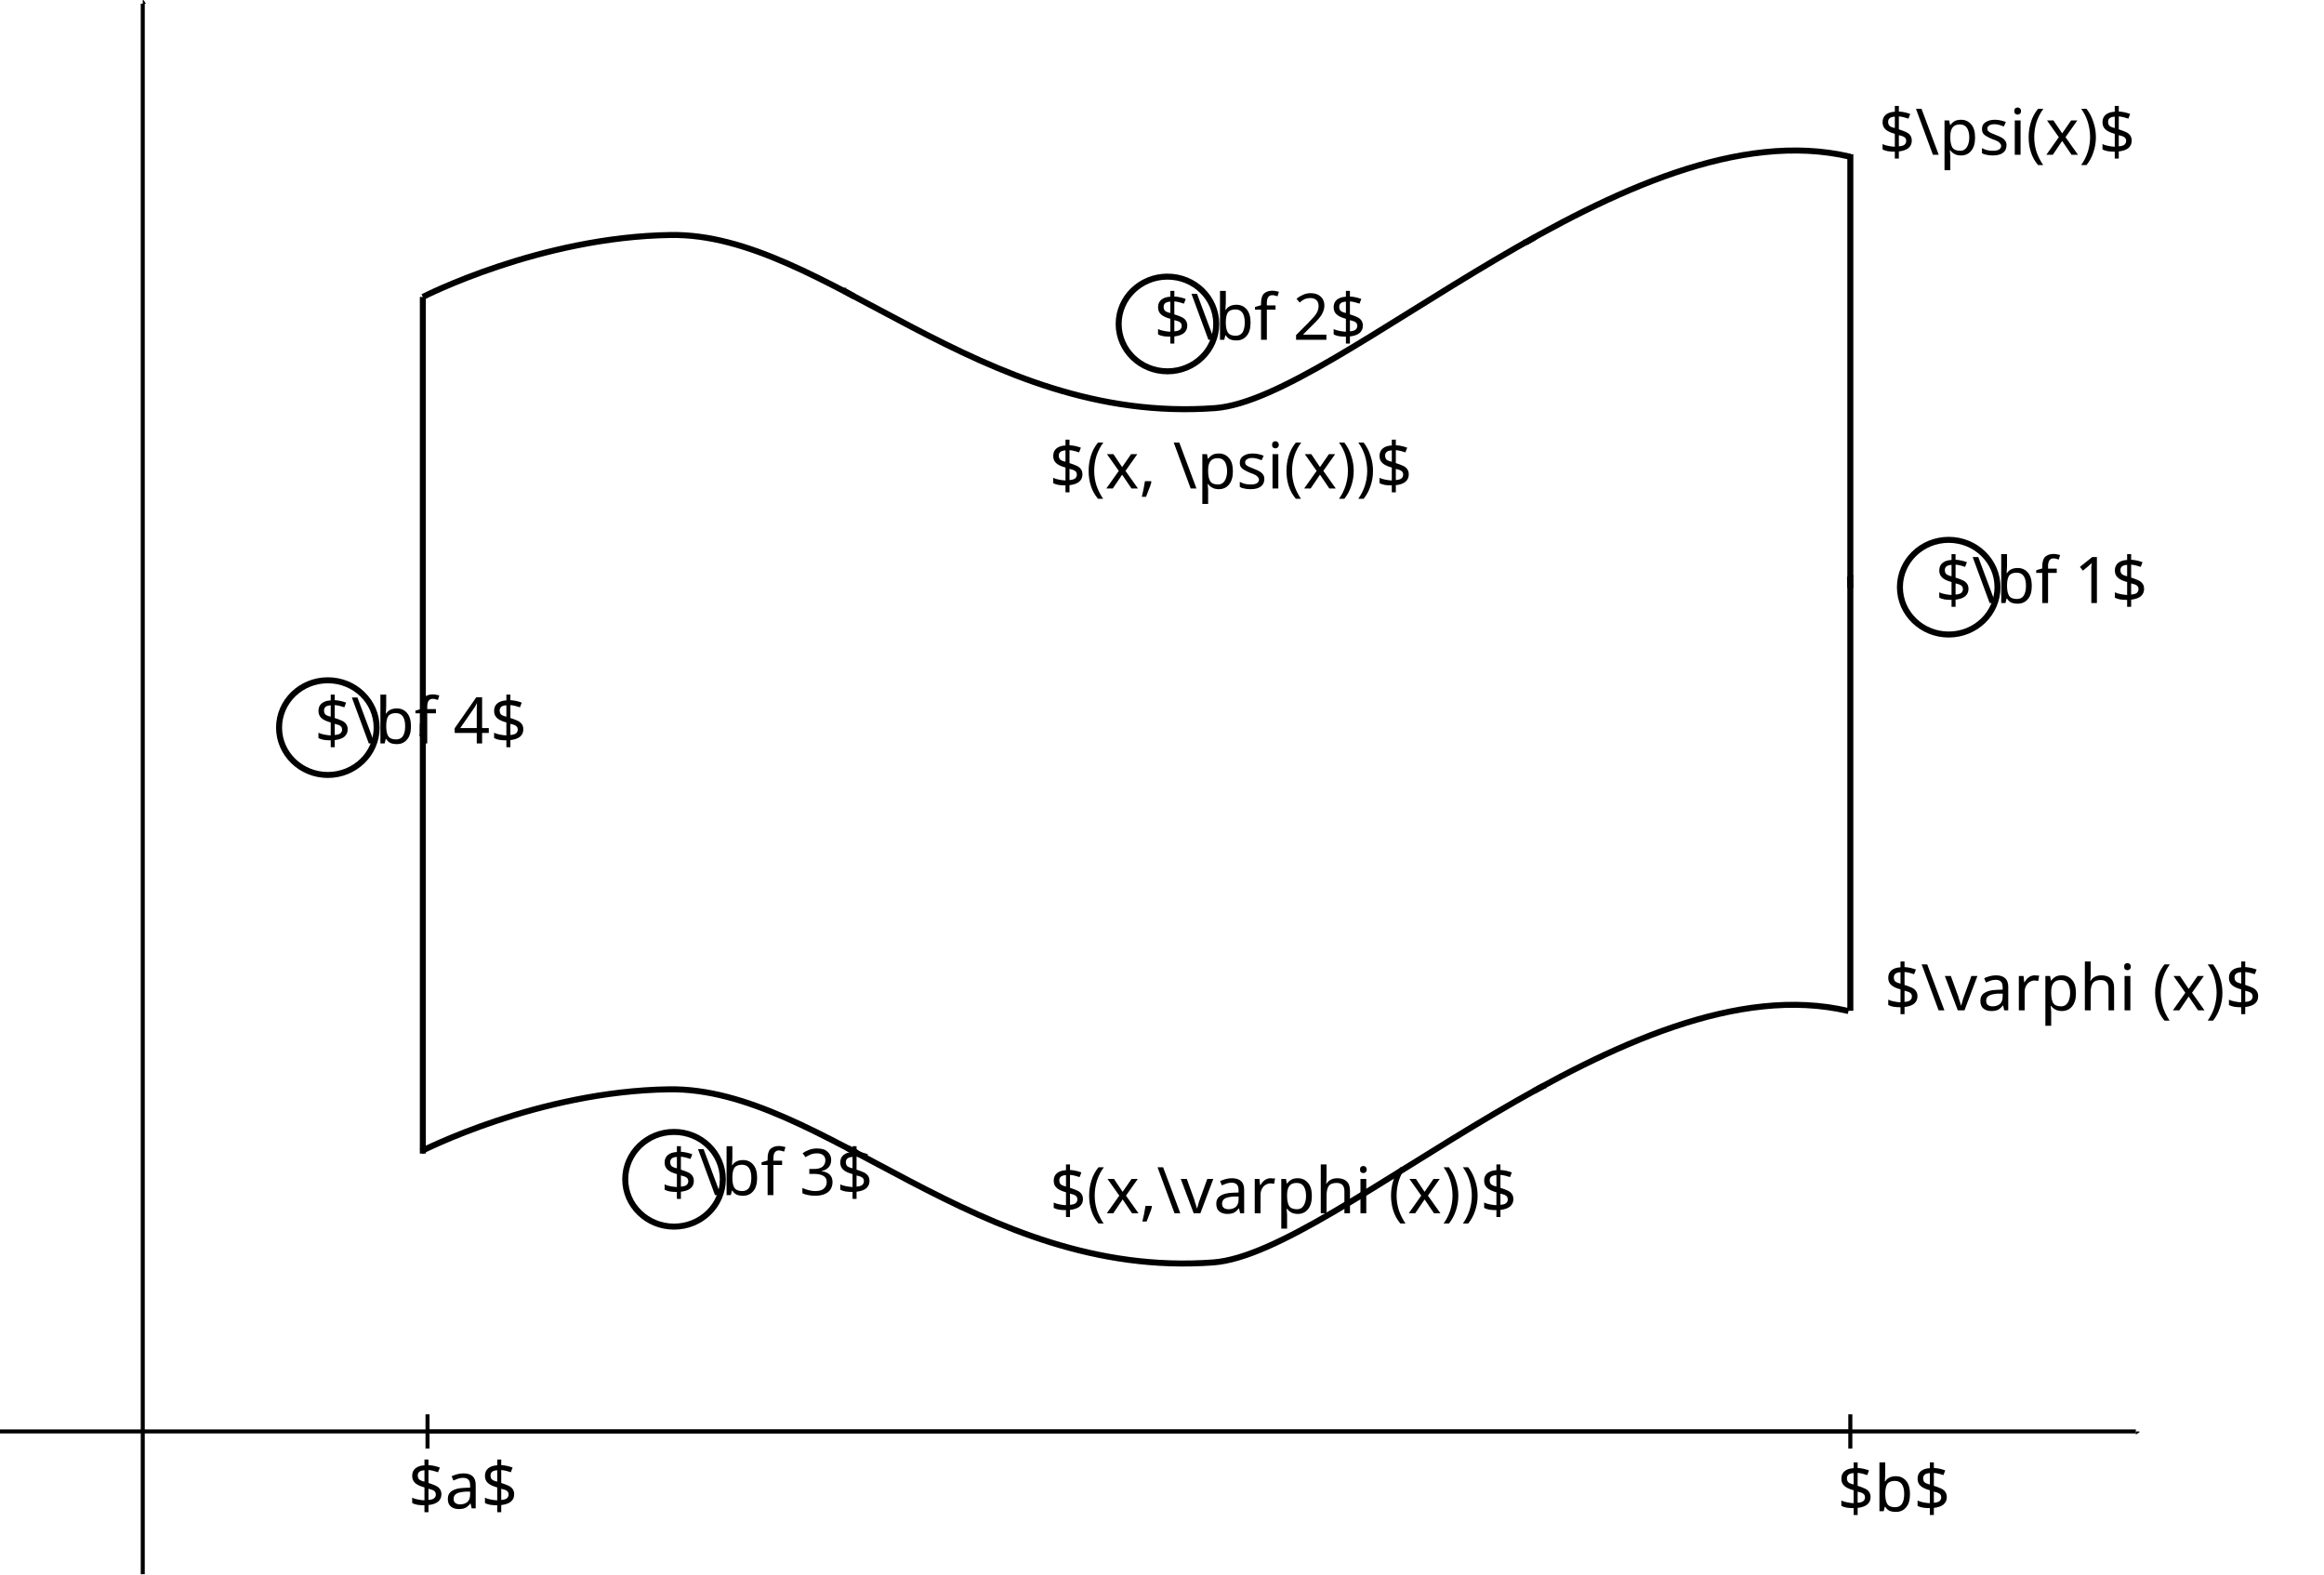
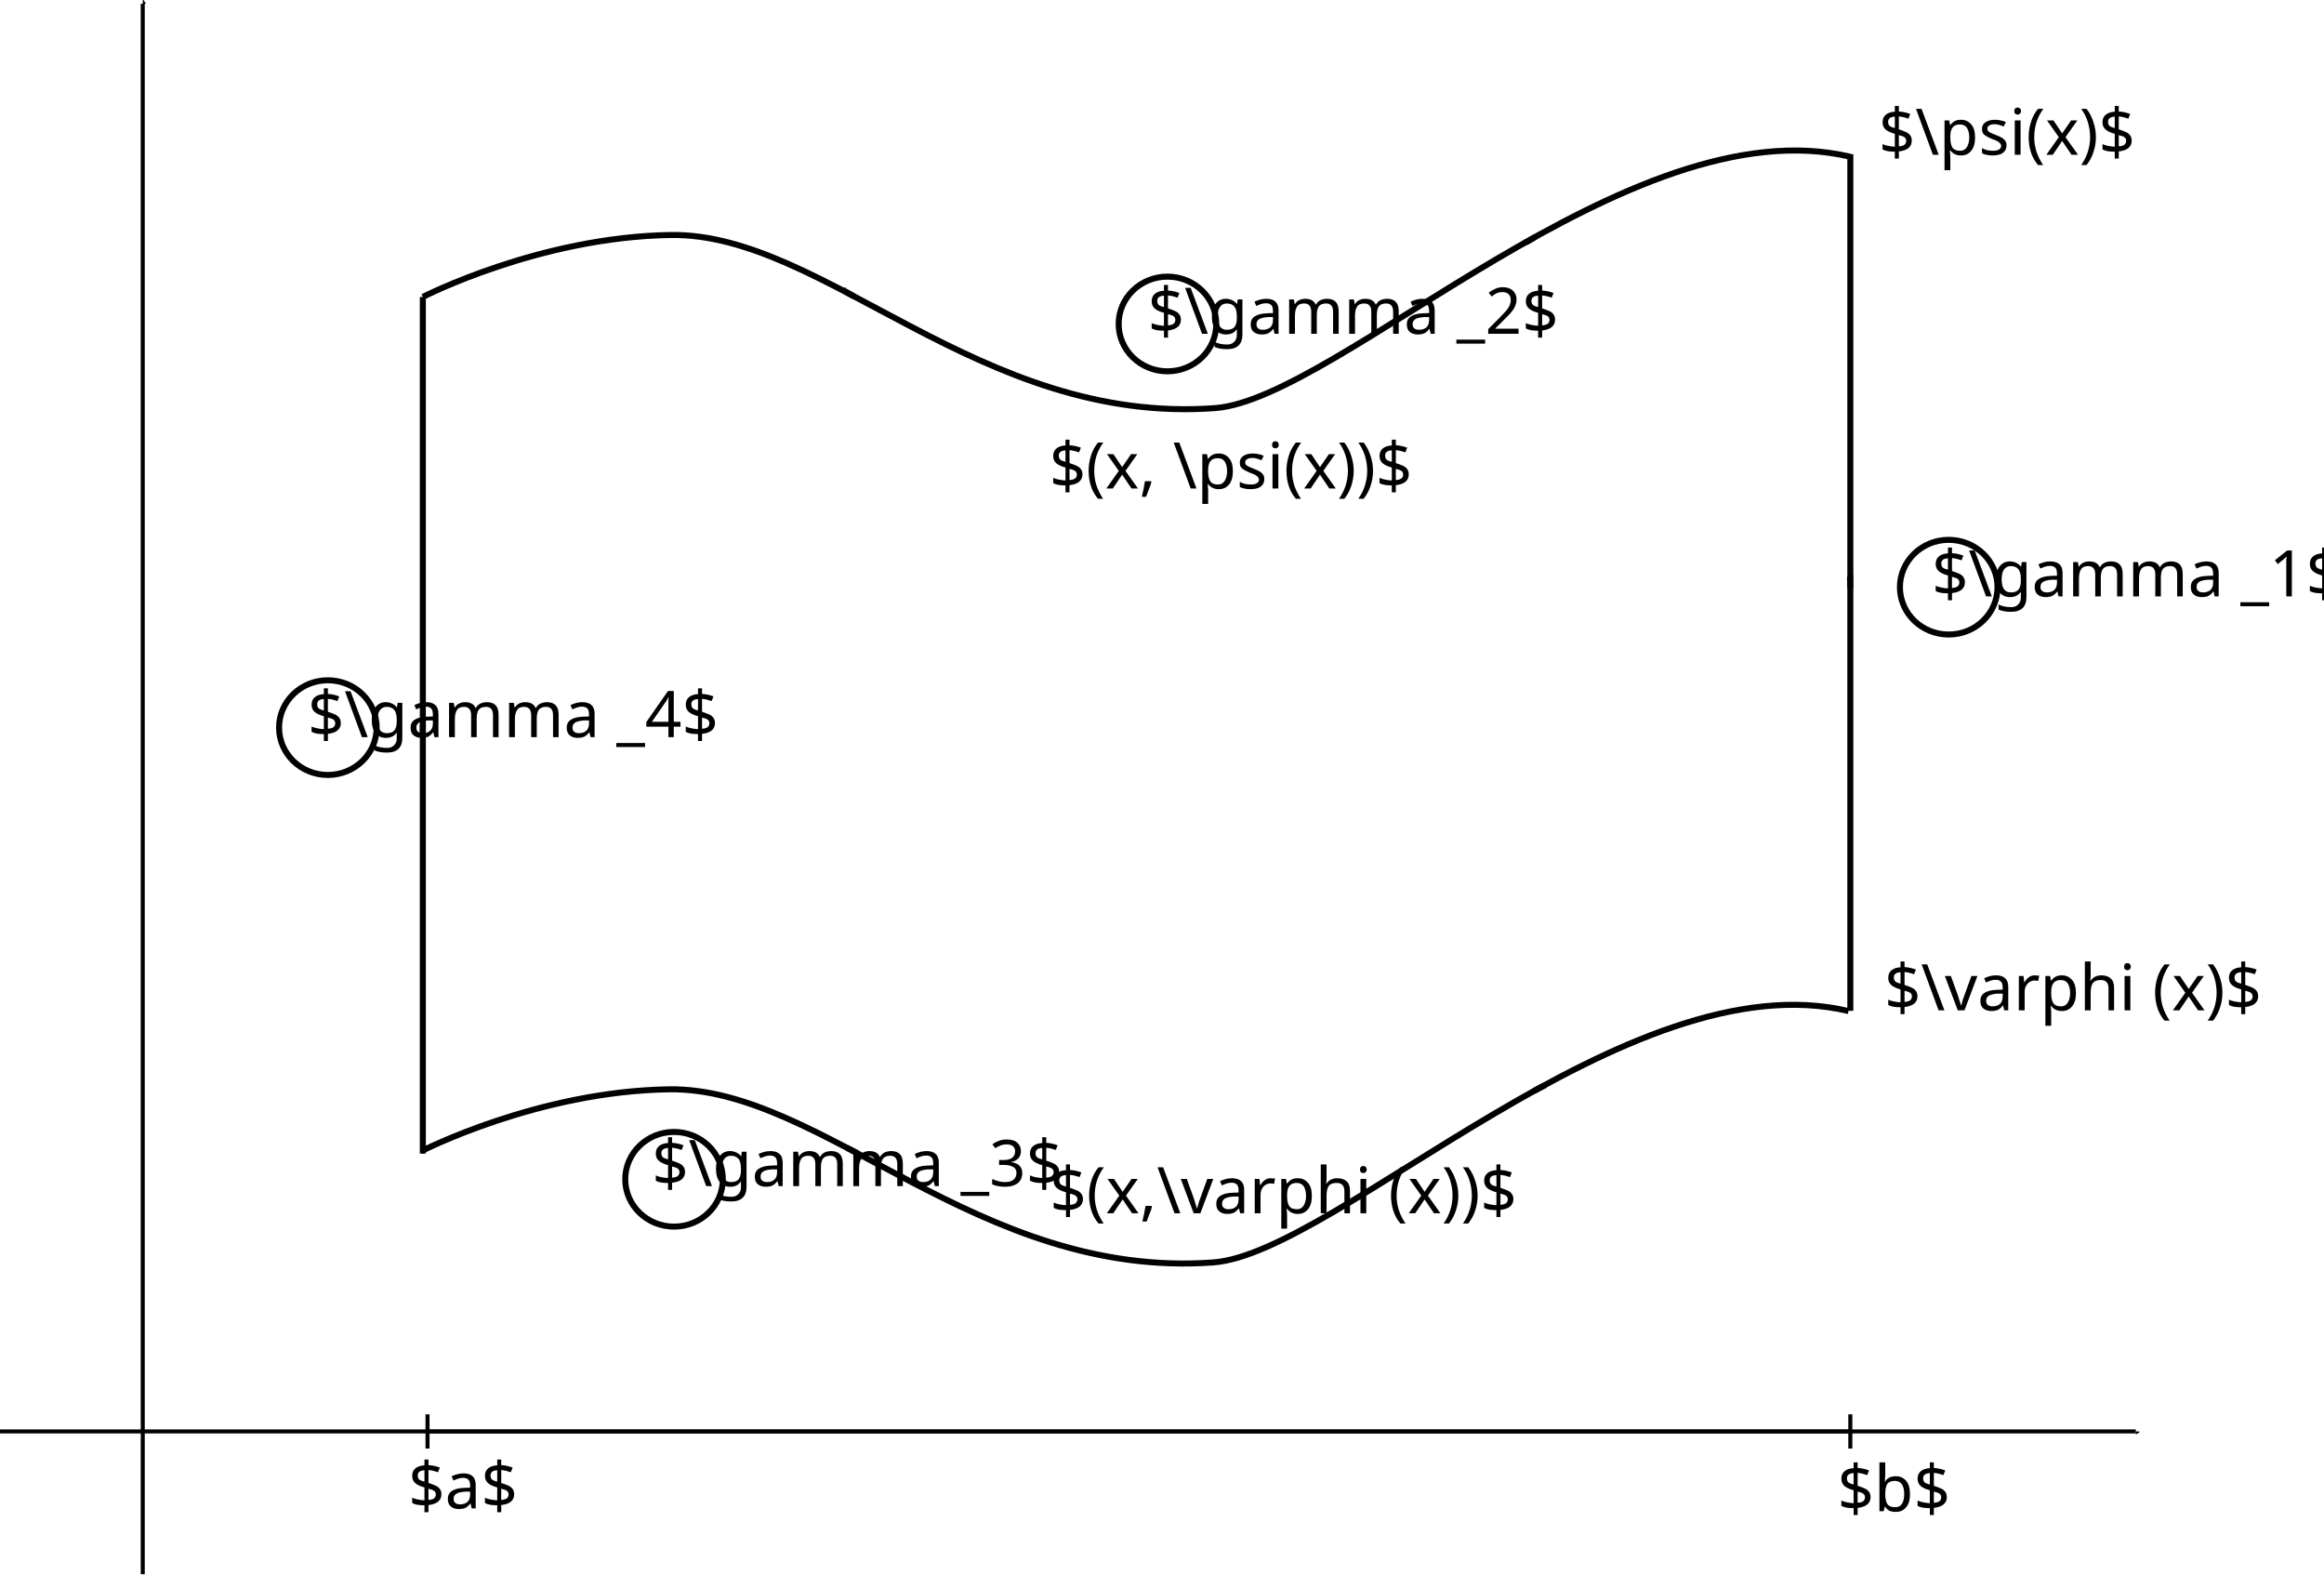
- <svg xmlns="http://www.w3.org/2000/svg" id="svg8" version="1.1" viewBox="0 0 162.803 110.26" height="110.26mm" width="162.803mm">
+ <svg xmlns="http://www.w3.org/2000/svg" width="162.803mm" height="110.26mm" viewBox="0 0 162.803 110.26" version="1.1" id="svg8">
  <defs id="defs2">
-     <marker orient="auto" refY="0" refX="0" id="marker1317" style="overflow:visible">
-       <path id="path1315" d="M 0,5.65 V -5.65" style="fill:none;fill-opacity:0.75;fill-rule:evenodd;stroke:#000000;stroke-width:1pt;stroke-opacity:1" transform="scale(0.8)" />
+     <marker style="overflow:visible" id="marker1317" refX="0" refY="0" orient="auto">
+       <path transform="scale(0.8)" style="fill:none;fill-opacity:0.75;fill-rule:evenodd;stroke:#000000;stroke-width:1pt;stroke-opacity:1" d="M 0,5.65 V -5.65" id="path1315" />
    </marker>
-     <marker orient="auto" refY="0" refX="0" id="marker72" style="overflow:visible">
-       <path id="path70" d="M 0,5.65 V -5.65" style="fill:none;fill-opacity:0.75;fill-rule:evenodd;stroke:#000000;stroke-width:1pt;stroke-opacity:1" transform="scale(0.8)" />
+     <marker style="overflow:visible" id="marker72" refX="0" refY="0" orient="auto">
+       <path transform="scale(0.8)" style="fill:none;fill-opacity:0.75;fill-rule:evenodd;stroke:#000000;stroke-width:1pt;stroke-opacity:1" d="M 0,5.65 V -5.65" id="path70" />
    </marker>
-     <marker id="marker-arrow-1.0616" orient="auto-start-reverse" refY="0" refX="0" markerHeight="1.69" markerWidth="0.911">
-       <g transform="scale(1.343431)" id="g27">
-         <path d="M -1.554,2.072 C -1.425,1.295 0,0.13 0.389,0 0,-0.13 -1.425,-1.295 -1.554,-2.072" style="fill:none;stroke:#000000;stroke-width:0.6;stroke-linecap:round;stroke-linejoin:round;stroke-miterlimit:10;stroke-dasharray:none;stroke-opacity:1" id="path25" />
+     <marker markerWidth="0.911" markerHeight="1.69" refX="0" refY="0" orient="auto-start-reverse" id="marker-arrow-1.0616">
+       <g id="g27" transform="scale(1.343431)">
+         <path id="path25" style="fill:none;stroke:#000000;stroke-width:0.6;stroke-linecap:round;stroke-linejoin:round;stroke-miterlimit:10;stroke-dasharray:none;stroke-opacity:1" d="M -1.554,2.072 C -1.425,1.295 0,0.13 0.389,0 0,-0.13 -1.425,-1.295 -1.554,-2.072" />
      </g>
    </marker>
-     <marker id="marker87" orient="auto-start-reverse" refY="0" refX="0" markerHeight="1.69" markerWidth="0.911">
-       <g transform="scale(1.343431)" id="g85">
-         <path d="M -1.554,2.072 C -1.425,1.295 0,0.13 0.389,0 0,-0.13 -1.425,-1.295 -1.554,-2.072" style="fill:none;stroke:#000000;stroke-width:0.6;stroke-linecap:round;stroke-linejoin:round;stroke-miterlimit:10;stroke-dasharray:none;stroke-opacity:1" id="path83" />
+     <marker markerWidth="0.911" markerHeight="1.69" refX="0" refY="0" orient="auto-start-reverse" id="marker87">
+       <g id="g85" transform="scale(1.343431)">
+         <path id="path83" style="fill:none;stroke:#000000;stroke-width:0.6;stroke-linecap:round;stroke-linejoin:round;stroke-miterlimit:10;stroke-dasharray:none;stroke-opacity:1" d="M -1.554,2.072 C -1.425,1.295 0,0.13 0.389,0 0,-0.13 -1.425,-1.295 -1.554,-2.072" />
      </g>
    </marker>
-     <marker id="marker-arrow-1.5923999999999998" orient="auto-start-reverse" refY="0" refX="0" markerHeight="1.69" markerWidth="0.911">
-       <g transform="scale(1.073399)" id="g949">
-         <path d="M -1.554,2.072 C -1.425,1.295 0,0.13 0.389,0 0,-0.13 -1.425,-1.295 -1.554,-2.072" style="fill:none;stroke:#000000;stroke-width:0.6;stroke-linecap:round;stroke-linejoin:round;stroke-miterlimit:10;stroke-dasharray:none;stroke-opacity:1" id="path947" />
+     <marker markerWidth="0.911" markerHeight="1.69" refX="0" refY="0" orient="auto-start-reverse" id="marker-arrow-1.5923999999999998">
+       <g id="g949" transform="scale(1.073399)">
+         <path id="path947" style="fill:none;stroke:#000000;stroke-width:0.6;stroke-linecap:round;stroke-linejoin:round;stroke-miterlimit:10;stroke-dasharray:none;stroke-opacity:1" d="M -1.554,2.072 C -1.425,1.295 0,0.13 0.389,0 0,-0.13 -1.425,-1.295 -1.554,-2.072" />
      </g>
    </marker>
-     <marker id="marker-arrow-1.5923999999999998-7" orient="auto-start-reverse" refY="0" refX="0" markerHeight="1.69" markerWidth="0.911">
-       <g transform="scale(1.073399)" id="g949-5">
-         <path d="M -1.554,2.072 C -1.425,1.295 0,0.13 0.389,0 0,-0.13 -1.425,-1.295 -1.554,-2.072" style="fill:none;stroke:#000000;stroke-width:0.6;stroke-linecap:round;stroke-linejoin:round;stroke-miterlimit:10;stroke-dasharray:none;stroke-opacity:1" id="path947-3" />
+     <marker markerWidth="0.911" markerHeight="1.69" refX="0" refY="0" orient="auto-start-reverse" id="marker-arrow-1.5923999999999998-7">
+       <g id="g949-5" transform="scale(1.073399)">
+         <path id="path947-3" style="fill:none;stroke:#000000;stroke-width:0.6;stroke-linecap:round;stroke-linejoin:round;stroke-miterlimit:10;stroke-dasharray:none;stroke-opacity:1" d="M -1.554,2.072 C -1.425,1.295 0,0.13 0.389,0 0,-0.13 -1.425,-1.295 -1.554,-2.072" />
      </g>
    </marker>
-     <marker id="marker-arrow-1.5923999999999998-6" orient="auto-start-reverse" refY="0" refX="0" markerHeight="1.69" markerWidth="0.911">
-       <g transform="scale(1.073399)" id="g949-2">
-         <path d="M -1.554,2.072 C -1.425,1.295 0,0.13 0.389,0 0,-0.13 -1.425,-1.295 -1.554,-2.072" style="fill:none;stroke:#000000;stroke-width:0.6;stroke-linecap:round;stroke-linejoin:round;stroke-miterlimit:10;stroke-dasharray:none;stroke-opacity:1" id="path947-9" />
+     <marker markerWidth="0.911" markerHeight="1.69" refX="0" refY="0" orient="auto-start-reverse" id="marker-arrow-1.5923999999999998-6">
+       <g id="g949-2" transform="scale(1.073399)">
+         <path id="path947-9" style="fill:none;stroke:#000000;stroke-width:0.6;stroke-linecap:round;stroke-linejoin:round;stroke-miterlimit:10;stroke-dasharray:none;stroke-opacity:1" d="M -1.554,2.072 C -1.425,1.295 0,0.13 0.389,0 0,-0.13 -1.425,-1.295 -1.554,-2.072" />
      </g>
    </marker>
-     <marker id="marker-arrow-1.5923999999999998-2" orient="auto-start-reverse" refY="0" refX="0" markerHeight="1.69" markerWidth="0.911">
-       <g transform="scale(1.073399)" id="g949-7">
-         <path d="M -1.554,2.072 C -1.425,1.295 0,0.13 0.389,0 0,-0.13 -1.425,-1.295 -1.554,-2.072" style="fill:none;stroke:#000000;stroke-width:0.6;stroke-linecap:round;stroke-linejoin:round;stroke-miterlimit:10;stroke-dasharray:none;stroke-opacity:1" id="path947-0" />
+     <marker markerWidth="0.911" markerHeight="1.69" refX="0" refY="0" orient="auto-start-reverse" id="marker-arrow-1.5923999999999998-2">
+       <g id="g949-7" transform="scale(1.073399)">
+         <path id="path947-0" style="fill:none;stroke:#000000;stroke-width:0.6;stroke-linecap:round;stroke-linejoin:round;stroke-miterlimit:10;stroke-dasharray:none;stroke-opacity:1" d="M -1.554,2.072 C -1.425,1.295 0,0.13 0.389,0 0,-0.13 -1.425,-1.295 -1.554,-2.072" />
      </g>
    </marker>
-     <marker id="marker-arrow-1.5923999999999998-3" orient="auto-start-reverse" refY="0" refX="0" markerHeight="1.69" markerWidth="0.911">
-       <g transform="scale(1.073399)" id="g949-6">
-         <path d="M -1.554,2.072 C -1.425,1.295 0,0.13 0.389,0 0,-0.13 -1.425,-1.295 -1.554,-2.072" style="fill:none;stroke:#000000;stroke-width:0.6;stroke-linecap:round;stroke-linejoin:round;stroke-miterlimit:10;stroke-dasharray:none;stroke-opacity:1" id="path947-06" />
+     <marker markerWidth="0.911" markerHeight="1.69" refX="0" refY="0" orient="auto-start-reverse" id="marker-arrow-1.5923999999999998-3">
+       <g id="g949-6" transform="scale(1.073399)">
+         <path id="path947-06" style="fill:none;stroke:#000000;stroke-width:0.6;stroke-linecap:round;stroke-linejoin:round;stroke-miterlimit:10;stroke-dasharray:none;stroke-opacity:1" d="M -1.554,2.072 C -1.425,1.295 0,0.13 0.389,0 0,-0.13 -1.425,-1.295 -1.554,-2.072" />
      </g>
    </marker>
-     <marker id="marker-arrow-1.5923999999999998-61" orient="auto-start-reverse" refY="0" refX="0" markerHeight="1.69" markerWidth="0.911">
-       <g transform="scale(1.073399)" id="g949-8">
-         <path d="M -1.554,2.072 C -1.425,1.295 0,0.13 0.389,0 0,-0.13 -1.425,-1.295 -1.554,-2.072" style="fill:none;stroke:#000000;stroke-width:0.6;stroke-linecap:round;stroke-linejoin:round;stroke-miterlimit:10;stroke-dasharray:none;stroke-opacity:1" id="path947-7" />
+     <marker markerWidth="0.911" markerHeight="1.69" refX="0" refY="0" orient="auto-start-reverse" id="marker-arrow-1.5923999999999998-61">
+       <g id="g949-8" transform="scale(1.073399)">
+         <path id="path947-7" style="fill:none;stroke:#000000;stroke-width:0.6;stroke-linecap:round;stroke-linejoin:round;stroke-miterlimit:10;stroke-dasharray:none;stroke-opacity:1" d="M -1.554,2.072 C -1.425,1.295 0,0.13 0.389,0 0,-0.13 -1.425,-1.295 -1.554,-2.072" />
      </g>
    </marker>
-     <marker id="marker-arrow-1.5923999999999998-0" orient="auto-start-reverse" refY="0" refX="0" markerHeight="1.69" markerWidth="0.911">
-       <g transform="scale(1.073399)" id="g949-23">
-         <path d="M -1.554,2.072 C -1.425,1.295 0,0.13 0.389,0 0,-0.13 -1.425,-1.295 -1.554,-2.072" style="fill:none;stroke:#000000;stroke-width:0.6;stroke-linecap:round;stroke-linejoin:round;stroke-miterlimit:10;stroke-dasharray:none;stroke-opacity:1" id="path947-75" />
+     <marker markerWidth="0.911" markerHeight="1.69" refX="0" refY="0" orient="auto-start-reverse" id="marker-arrow-1.5923999999999998-0">
+       <g id="g949-23" transform="scale(1.073399)">
+         <path id="path947-75" style="fill:none;stroke:#000000;stroke-width:0.6;stroke-linecap:round;stroke-linejoin:round;stroke-miterlimit:10;stroke-dasharray:none;stroke-opacity:1" d="M -1.554,2.072 C -1.425,1.295 0,0.13 0.389,0 0,-0.13 -1.425,-1.295 -1.554,-2.072" />
      </g>
    </marker>
-     <marker id="marker-arrow-1.5923999999999998-8" orient="auto-start-reverse" refY="0" refX="0" markerHeight="1.69" markerWidth="0.911">
-       <g transform="scale(1.073399)" id="g949-9">
-         <path d="M -1.554,2.072 C -1.425,1.295 0,0.13 0.389,0 0,-0.13 -1.425,-1.295 -1.554,-2.072" style="fill:none;stroke:#000000;stroke-width:0.6;stroke-linecap:round;stroke-linejoin:round;stroke-miterlimit:10;stroke-dasharray:none;stroke-opacity:1" id="path947-73" />
+     <marker markerWidth="0.911" markerHeight="1.69" refX="0" refY="0" orient="auto-start-reverse" id="marker-arrow-1.5923999999999998-8">
+       <g id="g949-9" transform="scale(1.073399)">
+         <path id="path947-73" style="fill:none;stroke:#000000;stroke-width:0.6;stroke-linecap:round;stroke-linejoin:round;stroke-miterlimit:10;stroke-dasharray:none;stroke-opacity:1" d="M -1.554,2.072 C -1.425,1.295 0,0.13 0.389,0 0,-0.13 -1.425,-1.295 -1.554,-2.072" />
      </g>
    </marker>
  </defs>
-   <g transform="translate(-0.3788404,-186.2017)" id="layer1">
-     <path id="path8" d="M 10.379,296.461 V 186.461" style="fill:none;fill-opacity:1;stroke:#000000;stroke-width:0.281;stroke-linecap:butt;stroke-linejoin:miter;stroke-dasharray:none;stroke-opacity:1;marker-start:none;marker-end:url(#marker-arrow-1.0616)" />
-     <path id="path40" d="M 0.379,286.461 H 150" style="fill:none;fill-opacity:1;stroke:#000000;stroke-width:0.281;stroke-linecap:butt;stroke-linejoin:miter;stroke-dasharray:none;stroke-opacity:1;marker-start:none;marker-end:url(#marker-arrow-1.0616)" />
-     <path id="path1313" d="M 30.328,286.461 H 130" style="fill:none;stroke:#000000;stroke-width:0.265;stroke-linecap:butt;stroke-linejoin:miter;stroke-miterlimit:4;stroke-dasharray:none;stroke-opacity:1;marker-start:url(#marker1317);marker-end:url(#marker1317)" />
-     <text x="28.974" y="291.852" style="font-size:4.498px;font-family:'Iosevka Regular';-inkscape-font-specification:'Iosevka Regular, Normal';fill:#000000;fill-opacity:1;stroke:none;stroke-width:0.265" xml:space="preserve" id="text1683">
-       <tspan style="stroke-width:0.265" y="291.852" x="28.974" id="tspan1681">$a$</tspan>
+   <g id="layer1" transform="translate(-0.3788404,-186.2017)">
+     <path style="fill:none;fill-opacity:1;stroke:#000000;stroke-width:0.281;stroke-linecap:butt;stroke-linejoin:miter;stroke-dasharray:none;stroke-opacity:1;marker-start:none;marker-end:url(#marker-arrow-1.0616)" d="M 10.379,296.461 V 186.461" id="path8" />
+     <path style="fill:none;fill-opacity:1;stroke:#000000;stroke-width:0.281;stroke-linecap:butt;stroke-linejoin:miter;stroke-dasharray:none;stroke-opacity:1;marker-start:none;marker-end:url(#marker-arrow-1.0616)" d="M 0.379,286.461 H 150" id="path40" />
+     <path style="fill:none;stroke:#000000;stroke-width:0.265;stroke-linecap:butt;stroke-linejoin:miter;stroke-miterlimit:4;stroke-dasharray:none;stroke-opacity:1;marker-start:url(#marker1317);marker-end:url(#marker1317)" d="M 30.328,286.461 H 130" id="path1313" />
+     <text id="text1683" xml:space="preserve" style="font-size:4.498px;font-family:'Iosevka Regular';-inkscape-font-specification:'Iosevka Regular, Normal';fill:#000000;fill-opacity:1;stroke:none;stroke-width:0.265" y="291.852" x="28.974">
+       <tspan id="tspan1681" x="28.974" y="291.852" style="stroke-width:0.265">$a$</tspan>
    </text>
-     <text x="129.091" y="292.052" style="font-size:4.498px;font-family:'Iosevka Regular';-inkscape-font-specification:'Iosevka Regular, Normal';fill:#000000;fill-opacity:1;stroke:none;stroke-width:0.265" xml:space="preserve" id="text1697">
-       <tspan style="stroke-width:0.265" y="292.052" x="129.091" id="tspan1695">$b$</tspan>
+     <text id="text1697" xml:space="preserve" style="font-size:4.498px;font-family:'Iosevka Regular';-inkscape-font-specification:'Iosevka Regular, Normal';fill:#000000;fill-opacity:1;stroke:none;stroke-width:0.265" y="292.052" x="129.091">
+       <tspan id="tspan1695" x="129.091" y="292.052" style="stroke-width:0.265">$b$</tspan>
    </text>
-     <path id="path108" d="m 30,207 v 60" style="fill:none;fill-opacity:1;stroke:#000000;stroke-width:0.421;stroke-linecap:butt;stroke-linejoin:miter;stroke-dasharray:none;stroke-opacity:1;marker-start:none;marker-end:none" />
-     <path id="path118" d="M 130,257 V 197" style="fill:none;fill-opacity:1;stroke:#000000;stroke-width:0.421;stroke-linecap:butt;stroke-linejoin:miter;stroke-dasharray:none;stroke-opacity:1;marker-start:none;marker-end:none" />
-     <path id="path128" d="m 129.989,197.18 c -15.448,-3.671 -35.881,16.971 -44.493,17.606 C 69.005,216 58.123,202.505 47.367,202.661 38.178,202.794 30,207 30,207" style="fill:none;fill-opacity:1;stroke:#000000;stroke-width:0.421;stroke-linecap:butt;stroke-linejoin:miter;stroke-dasharray:none;stroke-opacity:1;marker-start:none;marker-end:none" />
-     <path style="fill:none;fill-opacity:1;stroke:#000000;stroke-width:0.421;stroke-linecap:butt;stroke-linejoin:miter;stroke-dasharray:none;stroke-opacity:1;marker-start:none;marker-end:none" d="m 129.872,257.017 c -15.448,-3.671 -35.881,16.971 -44.493,17.606 -16.491,1.214 -27.373,-12.28 -38.129,-12.124 -9.189,0.133 -17.367,4.339 -17.367,4.339" id="path128-6" />
-     <path id="path1710" d="m 129.996,227.379 -0.019,-0.791" style="fill:none;fill-opacity:1;stroke:#000000;stroke-width:0.421;stroke-linecap:butt;stroke-linejoin:miter;stroke-dasharray:none;stroke-opacity:1;marker-start:none;marker-end:url(#marker-arrow-1.5923999999999998)" />
-     <path id="path1710-5" d="m 30,236.881 -0.005,0.791" style="fill:none;fill-opacity:1;stroke:#000000;stroke-width:0.421;stroke-linecap:butt;stroke-linejoin:miter;stroke-dasharray:none;stroke-opacity:1;marker-start:none;marker-end:url(#marker-arrow-1.5923999999999998-7)" />
-     <path id="path1710-1" d="m 107.935,202.795 -0.684,0.398" style="fill:none;fill-opacity:1;stroke:#000000;stroke-width:0.421;stroke-linecap:butt;stroke-linejoin:miter;stroke-dasharray:none;stroke-opacity:1;marker-start:none;marker-end:url(#marker-arrow-1.5923999999999998-6)" />
-     <path id="path1710-9" d="M 60.219,206.973 59.532,206.582" style="fill:none;fill-opacity:1;stroke:#000000;stroke-width:0.421;stroke-linecap:butt;stroke-linejoin:miter;stroke-dasharray:none;stroke-opacity:1;marker-start:none;marker-end:url(#marker-arrow-1.5923999999999998-2)" />
-     <path id="path1710-2" d="m 59.728,266.604 0.701,0.366" style="fill:none;fill-opacity:1;stroke:#000000;stroke-width:0.421;stroke-linecap:butt;stroke-linejoin:miter;stroke-dasharray:none;stroke-opacity:1;marker-start:none;marker-end:url(#marker-arrow-1.5923999999999998-3)" />
-     <path id="path1710-92" d="m 107.836,262.62 0.696,-0.375" style="fill:none;fill-opacity:1;stroke:#000000;stroke-width:0.421;stroke-linecap:butt;stroke-linejoin:miter;stroke-dasharray:none;stroke-opacity:1;marker-start:none;marker-end:url(#marker-arrow-1.5923999999999998-61)" />
-     <text x="132.376" y="256.968" style="font-size:4.498px;font-family:'Iosevka Regular';-inkscape-font-specification:'Iosevka Regular, Normal';fill:#000000;fill-opacity:1;stroke:none;stroke-width:0.265" xml:space="preserve" id="text254">
-       <tspan style="stroke-width:0.265" y="256.968" x="132.376" id="tspan252">$\varphi (x)$</tspan>
+     <path style="fill:none;fill-opacity:1;stroke:#000000;stroke-width:0.421;stroke-linecap:butt;stroke-linejoin:miter;stroke-dasharray:none;stroke-opacity:1;marker-start:none;marker-end:none" d="m 30,207 v 60" id="path108" />
+     <path style="fill:none;fill-opacity:1;stroke:#000000;stroke-width:0.421;stroke-linecap:butt;stroke-linejoin:miter;stroke-dasharray:none;stroke-opacity:1;marker-start:none;marker-end:none" d="M 130,257 V 197" id="path118" />
+     <path style="fill:none;fill-opacity:1;stroke:#000000;stroke-width:0.421;stroke-linecap:butt;stroke-linejoin:miter;stroke-dasharray:none;stroke-opacity:1;marker-start:none;marker-end:none" d="m 129.989,197.18 c -15.448,-3.671 -35.881,16.971 -44.493,17.606 C 69.005,216 58.123,202.505 47.367,202.661 38.178,202.794 30,207 30,207" id="path128" />
+     <path id="path128-6" d="m 129.872,257.017 c -15.448,-3.671 -35.881,16.971 -44.493,17.606 -16.491,1.214 -27.373,-12.28 -38.129,-12.124 -9.189,0.133 -17.367,4.339 -17.367,4.339" style="fill:none;fill-opacity:1;stroke:#000000;stroke-width:0.421;stroke-linecap:butt;stroke-linejoin:miter;stroke-dasharray:none;stroke-opacity:1;marker-start:none;marker-end:none" />
+     <path style="fill:none;fill-opacity:1;stroke:#000000;stroke-width:0.421;stroke-linecap:butt;stroke-linejoin:miter;stroke-dasharray:none;stroke-opacity:1;marker-start:none;marker-end:url(#marker-arrow-1.5923999999999998)" d="m 129.996,227.379 -0.019,-0.791" id="path1710" />
+     <path style="fill:none;fill-opacity:1;stroke:#000000;stroke-width:0.421;stroke-linecap:butt;stroke-linejoin:miter;stroke-dasharray:none;stroke-opacity:1;marker-start:none;marker-end:url(#marker-arrow-1.5923999999999998-7)" d="m 30,236.881 -0.005,0.791" id="path1710-5" />
+     <path style="fill:none;fill-opacity:1;stroke:#000000;stroke-width:0.421;stroke-linecap:butt;stroke-linejoin:miter;stroke-dasharray:none;stroke-opacity:1;marker-start:none;marker-end:url(#marker-arrow-1.5923999999999998-6)" d="m 107.935,202.795 -0.684,0.398" id="path1710-1" />
+     <path style="fill:none;fill-opacity:1;stroke:#000000;stroke-width:0.421;stroke-linecap:butt;stroke-linejoin:miter;stroke-dasharray:none;stroke-opacity:1;marker-start:none;marker-end:url(#marker-arrow-1.5923999999999998-2)" d="M 60.219,206.973 59.532,206.582" id="path1710-9" />
+     <path style="fill:none;fill-opacity:1;stroke:#000000;stroke-width:0.421;stroke-linecap:butt;stroke-linejoin:miter;stroke-dasharray:none;stroke-opacity:1;marker-start:none;marker-end:url(#marker-arrow-1.5923999999999998-3)" d="m 59.728,266.604 0.701,0.366" id="path1710-2" />
+     <path style="fill:none;fill-opacity:1;stroke:#000000;stroke-width:0.421;stroke-linecap:butt;stroke-linejoin:miter;stroke-dasharray:none;stroke-opacity:1;marker-start:none;marker-end:url(#marker-arrow-1.5923999999999998-61)" d="m 107.836,262.62 0.696,-0.375" id="path1710-92" />
+     <text id="text254" xml:space="preserve" style="font-size:4.498px;font-family:'Iosevka Regular';-inkscape-font-specification:'Iosevka Regular, Normal';fill:#000000;fill-opacity:1;stroke:none;stroke-width:0.265" y="256.968" x="132.376">
+       <tspan id="tspan252" x="132.376" y="256.968" style="stroke-width:0.265">$\varphi (x)$</tspan>
    </text>
-     <text x="131.978" y="197.043" style="font-size:4.498px;font-family:'Iosevka Regular';-inkscape-font-specification:'Iosevka Regular, Normal';fill:#000000;fill-opacity:1;stroke:none;stroke-width:0.265" xml:space="preserve" id="text268">
-       <tspan style="stroke-width:0.265" y="197.043" x="131.978" id="tspan266">$\psi(x)$</tspan>
+     <text id="text268" xml:space="preserve" style="font-size:4.498px;font-family:'Iosevka Regular';-inkscape-font-specification:'Iosevka Regular, Normal';fill:#000000;fill-opacity:1;stroke:none;stroke-width:0.265" y="197.043" x="131.978">
+       <tspan id="tspan266" x="131.978" y="197.043" style="stroke-width:0.265">$\psi(x)$</tspan>
    </text>
-     <text x="73.878" y="220.418" style="font-size:4.498px;font-family:'Iosevka Regular';-inkscape-font-specification:'Iosevka Regular, Normal';fill:#000000;fill-opacity:1;stroke:none;stroke-width:0.265" xml:space="preserve" id="text282">
-       <tspan style="stroke-width:0.265" y="220.418" x="73.878" id="tspan280">$(x, \psi(x))$</tspan>
+     <text id="text282" xml:space="preserve" style="font-size:4.498px;font-family:'Iosevka Regular';-inkscape-font-specification:'Iosevka Regular, Normal';fill:#000000;fill-opacity:1;stroke:none;stroke-width:0.265" y="220.418" x="73.878">
+       <tspan id="tspan280" x="73.878" y="220.418" style="stroke-width:0.265">$(x, \psi(x))$</tspan>
    </text>
-     <text x="73.913" y="271.18" style="font-size:4.498px;font-family:'Iosevka Regular';-inkscape-font-specification:'Iosevka Regular, Normal';fill:#000000;fill-opacity:1;stroke:none;stroke-width:0.265" xml:space="preserve" id="text296">
-       <tspan style="stroke-width:0.265" y="271.18" x="73.913" id="tspan294">$(x,\varphi (x))$</tspan>
+     <text id="text296" xml:space="preserve" style="font-size:4.498px;font-family:'Iosevka Regular';-inkscape-font-specification:'Iosevka Regular, Normal';fill:#000000;fill-opacity:1;stroke:none;stroke-width:0.265" y="271.18" x="73.913">
+       <tspan id="tspan294" x="73.913" y="271.18" style="stroke-width:0.265">$(x,\varphi (x))$</tspan>
    </text>
-     <ellipse ry="3.316" rx="3.418" cy="268.8" cx="47.597" id="path394" style="fill:none;fill-opacity:1;fill-rule:evenodd;stroke:#000000;stroke-width:0.421;stroke-dasharray:none;stroke-opacity:1;marker-start:none;marker-end:none" />
-     <text y="269.907" x="46.657" style="font-size:4.498px;font-family:'Iosevka Regular';-inkscape-font-specification:'Iosevka Regular, Normal';fill:#000000;fill-opacity:1;stroke:none;stroke-width:0.265" xml:space="preserve" id="text560">
-       <tspan style="stroke-width:0.265" y="269.907" x="46.657" id="tspan558">$\bf 3$</tspan>
+     <ellipse style="fill:none;fill-opacity:1;fill-rule:evenodd;stroke:#000000;stroke-width:0.421;stroke-dasharray:none;stroke-opacity:1;marker-start:none;marker-end:none" id="path394" cx="47.597" cy="268.8" rx="3.418" ry="3.316" />
+     <ellipse ry="3.316" rx="3.418" cy="237.165" cx="23.346" id="path394-3" style="fill:none;fill-opacity:1;fill-rule:evenodd;stroke:#000000;stroke-width:0.421;stroke-dasharray:none;stroke-opacity:1;marker-start:none;marker-end:none" />
+     <ellipse ry="3.316" rx="3.418" cy="208.893" cx="82.162" id="path394-4" style="fill:none;fill-opacity:1;fill-rule:evenodd;stroke:#000000;stroke-width:0.421;stroke-dasharray:none;stroke-opacity:1;marker-start:none;marker-end:none" />
+     <ellipse ry="3.316" rx="3.418" cy="227.329" cx="136.892" id="path394-45" style="fill:none;fill-opacity:1;fill-rule:evenodd;stroke:#000000;stroke-width:0.421;stroke-dasharray:none;stroke-opacity:1;marker-start:none;marker-end:none" />
+     <text y="227.977" x="135.699" style="font-size:4.498px;font-family:'Iosevka Regular';-inkscape-font-specification:'Iosevka Regular, Normal';fill:#000000;fill-opacity:1;stroke:none;stroke-width:0.265" xml:space="preserve" id="text81">
+       <tspan style="stroke-width:0.265" y="227.977" x="135.699" id="tspan79">$\gamma _1$</tspan>
    </text>
-     <ellipse style="fill:none;fill-opacity:1;fill-rule:evenodd;stroke:#000000;stroke-width:0.421;stroke-dasharray:none;stroke-opacity:1;marker-start:none;marker-end:none" id="path394-3" cx="23.346" cy="237.165" rx="3.418" ry="3.316" />
-     <text id="text560-1" xml:space="preserve" style="font-size:4.498px;font-family:'Iosevka Regular';-inkscape-font-specification:'Iosevka Regular, Normal';fill:#000000;fill-opacity:1;stroke:none;stroke-width:0.265" x="22.405" y="238.272">
-       <tspan id="tspan558-9" x="22.405" y="238.272" style="stroke-width:0.265">$\bf 4$</tspan>
+     <text y="209.581" x="80.778" style="font-size:4.498px;font-family:'Iosevka Regular';-inkscape-font-specification:'Iosevka Regular, Normal';fill:#000000;fill-opacity:1;stroke:none;stroke-width:0.265" xml:space="preserve" id="text95">
+       <tspan style="stroke-width:0.265" y="209.581" x="80.778" id="tspan93">$\gamma _2$</tspan>
    </text>
-     <ellipse style="fill:none;fill-opacity:1;fill-rule:evenodd;stroke:#000000;stroke-width:0.421;stroke-dasharray:none;stroke-opacity:1;marker-start:none;marker-end:none" id="path394-4" cx="82.162" cy="208.893" rx="3.418" ry="3.316" />
-     <text id="text560-7" xml:space="preserve" style="font-size:4.498px;font-family:'Iosevka Regular';-inkscape-font-specification:'Iosevka Regular, Normal';fill:#000000;fill-opacity:1;stroke:none;stroke-width:0.265" x="81.222" y="210">
-       <tspan id="tspan558-8" x="81.222" y="210" style="stroke-width:0.265">$\bf 2$</tspan>
+     <text y="237.834" x="21.927" style="font-size:4.498px;font-family:'Iosevka Regular';-inkscape-font-specification:'Iosevka Regular, Normal';fill:#000000;fill-opacity:1;stroke:none;stroke-width:0.265" xml:space="preserve" id="text109">
+       <tspan style="stroke-width:0.265" y="237.834" x="21.927" id="tspan107">$\gamma _4$</tspan>
    </text>
-     <ellipse style="fill:none;fill-opacity:1;fill-rule:evenodd;stroke:#000000;stroke-width:0.421;stroke-dasharray:none;stroke-opacity:1;marker-start:none;marker-end:none" id="path394-45" cx="136.892" cy="227.329" rx="3.418" ry="3.316" />
-     <text id="text560-0" xml:space="preserve" style="font-size:4.498px;font-family:'Iosevka Regular';-inkscape-font-specification:'Iosevka Regular, Normal';fill:#000000;fill-opacity:1;stroke:none;stroke-width:0.265" x="135.951" y="228.436">
-       <tspan id="tspan558-3" x="135.951" y="228.436" style="stroke-width:0.265">$\bf 1$</tspan>
+     <text y="269.278" x="46.04" style="font-size:4.498px;font-family:'Iosevka Regular';-inkscape-font-specification:'Iosevka Regular, Normal';fill:#000000;fill-opacity:1;stroke:none;stroke-width:0.265" xml:space="preserve" id="text138">
+       <tspan style="stroke-width:0.265" y="269.278" x="46.04" id="tspan136">$\gamma _3$</tspan>
    </text>
  </g>
</svg>
